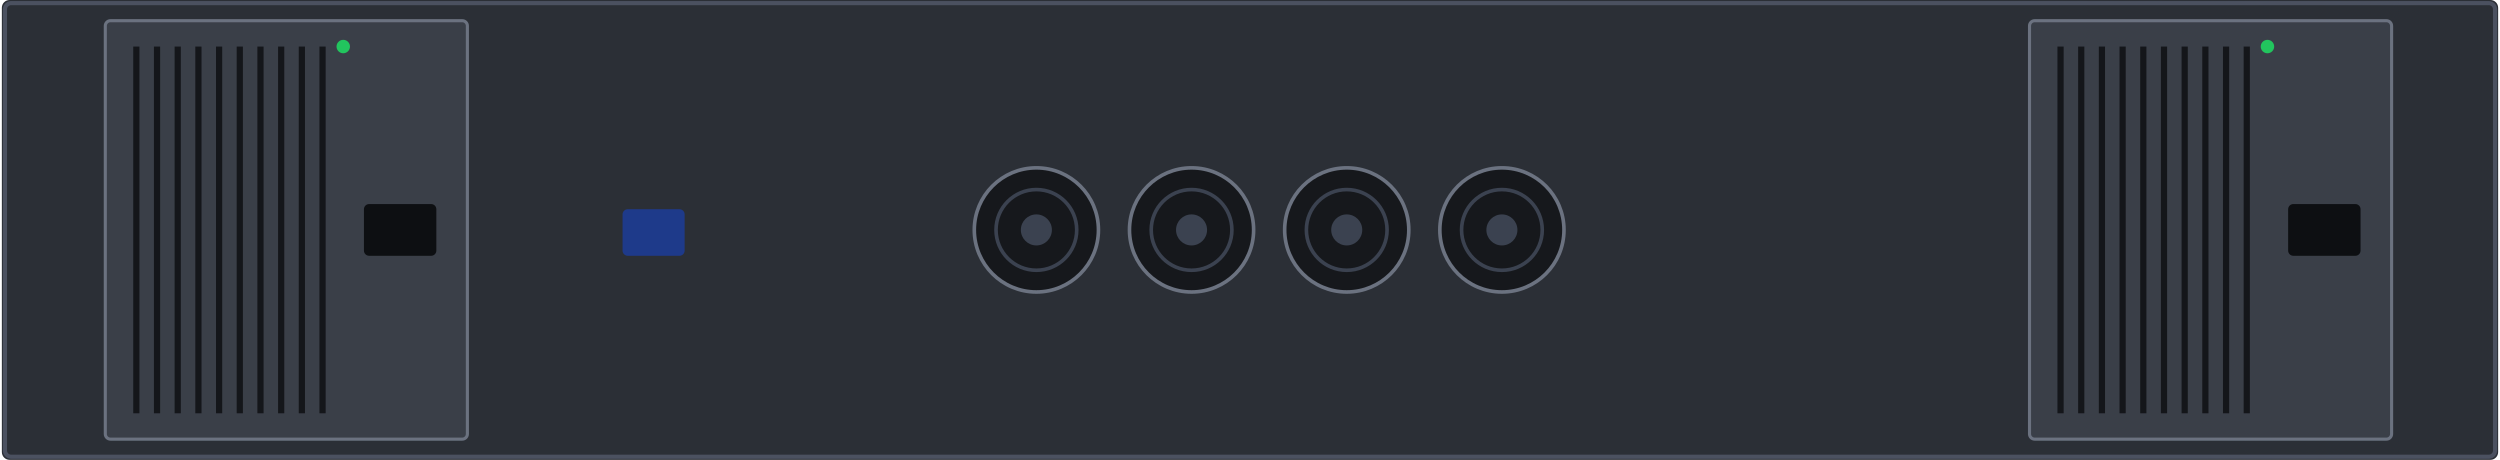
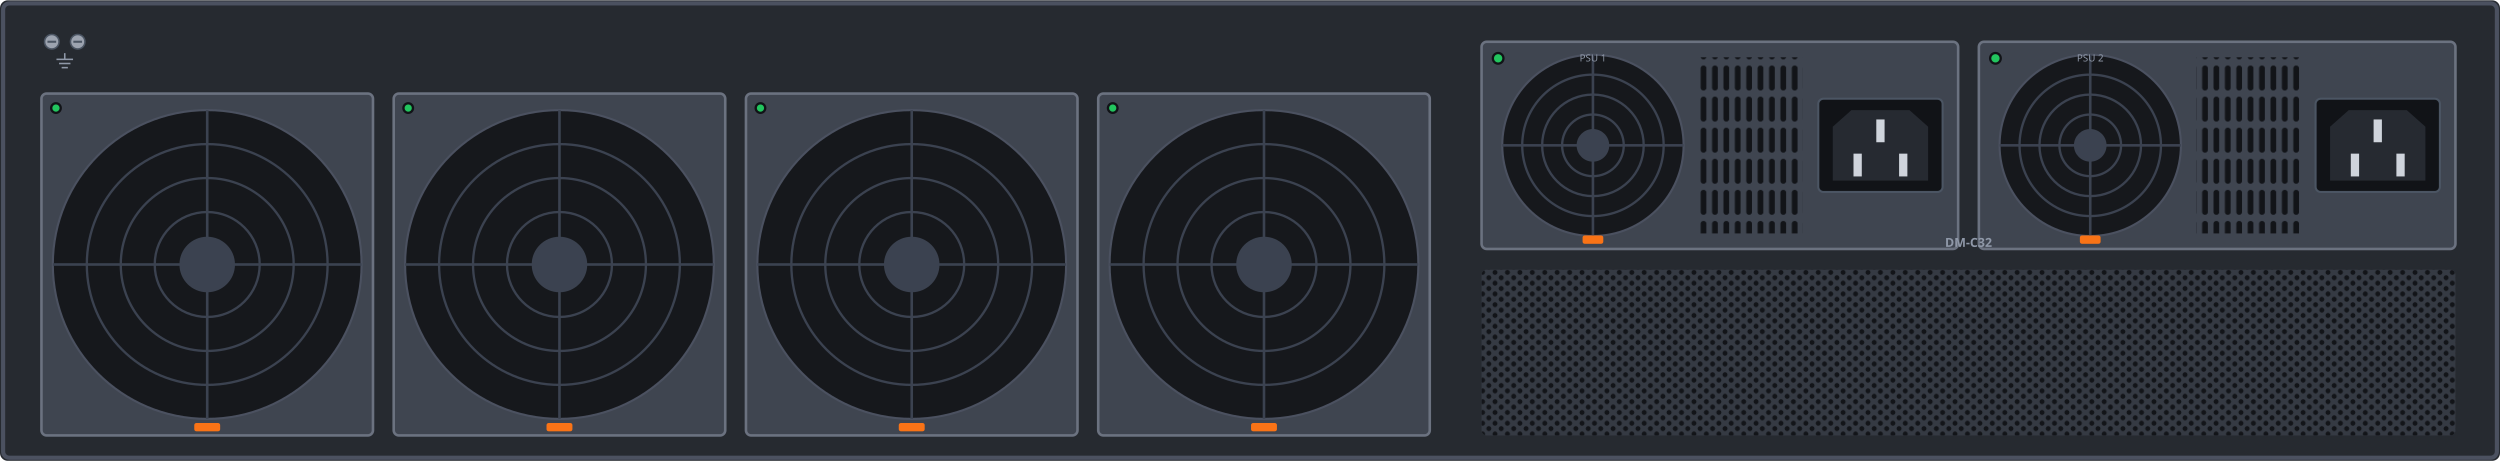
- <svg xmlns="http://www.w3.org/2000/svg" width="1930" height="355" viewBox="0 0 482.6 88.9">
-   <rect x="0" y="0" width="482.6" height="88.9" rx="1.5" fill="#2b2f36" />
+ <svg xmlns="http://www.w3.org/2000/svg" width="1930" height="356" viewBox="0 0 482.6 88.9">
+   <defs>
+     <pattern id="perf" width="2.4" height="2.08" patternUnits="userSpaceOnUse">
+       <circle cx="0.6" cy="0.52" r="0.48" fill="#121418" />
+       <circle cx="1.8" cy="1.56" r="0.48" fill="#121418" />
+     </pattern>
+     <pattern id="slots" width="2.2" height="6" patternUnits="userSpaceOnUse">
+       <rect x="0.5" y="0.6" width="1.1" height="4.8" rx="0.5" fill="#121418" />
+     </pattern>
+   </defs>
+   <rect x="0" y="0" width="482.6" height="88.9" rx="1.5" fill="#262a30" />
  <rect x="0.6" y="0.6" width="481.4" height="87.7" rx="1.2" fill="none" stroke="#4b5160" stroke-width="0.8" />
-   <rect x="20" y="4" width="70" height="80.9" rx="1" fill="#3a3f48" stroke="#6b7280" stroke-width="0.6" />
-   <line x1="26" y1="9" x2="26" y2="79.9" stroke="#14161a" stroke-width="1.2" />
-   <line x1="30" y1="9" x2="30" y2="79.9" stroke="#14161a" stroke-width="1.2" />
-   <line x1="34" y1="9" x2="34" y2="79.9" stroke="#14161a" stroke-width="1.2" />
-   <line x1="38" y1="9" x2="38" y2="79.9" stroke="#14161a" stroke-width="1.2" />
-   <line x1="42" y1="9" x2="42" y2="79.9" stroke="#14161a" stroke-width="1.2" />
-   <line x1="46" y1="9" x2="46" y2="79.9" stroke="#14161a" stroke-width="1.2" />
-   <line x1="50" y1="9" x2="50" y2="79.9" stroke="#14161a" stroke-width="1.2" />
-   <line x1="54" y1="9" x2="54" y2="79.9" stroke="#14161a" stroke-width="1.2" />
-   <line x1="58" y1="9" x2="58" y2="79.9" stroke="#14161a" stroke-width="1.2" />
-   <line x1="62" y1="9" x2="62" y2="79.9" stroke="#14161a" stroke-width="1.2" />
-   <rect x="70" y="39.45" width="14" height="10" rx="1" fill="#0d0f12" />
-   <circle cx="66" cy="9" r="1.3" fill="#22c55e" />
-   <rect x="392" y="4" width="70" height="80.9" rx="1" fill="#3a3f48" stroke="#6b7280" stroke-width="0.6" />
-   <line x1="398" y1="9" x2="398" y2="79.9" stroke="#14161a" stroke-width="1.2" />
-   <line x1="402" y1="9" x2="402" y2="79.9" stroke="#14161a" stroke-width="1.2" />
-   <line x1="406" y1="9" x2="406" y2="79.9" stroke="#14161a" stroke-width="1.2" />
-   <line x1="410" y1="9" x2="410" y2="79.9" stroke="#14161a" stroke-width="1.2" />
-   <line x1="414" y1="9" x2="414" y2="79.9" stroke="#14161a" stroke-width="1.2" />
-   <line x1="418" y1="9" x2="418" y2="79.9" stroke="#14161a" stroke-width="1.2" />
-   <line x1="422" y1="9" x2="422" y2="79.9" stroke="#14161a" stroke-width="1.2" />
-   <line x1="426" y1="9" x2="426" y2="79.9" stroke="#14161a" stroke-width="1.2" />
-   <line x1="430" y1="9" x2="430" y2="79.9" stroke="#14161a" stroke-width="1.2" />
-   <line x1="434" y1="9" x2="434" y2="79.9" stroke="#14161a" stroke-width="1.2" />
-   <rect x="442" y="39.45" width="14" height="10" rx="1" fill="#0d0f12" />
-   <circle cx="438" cy="9" r="1.3" fill="#22c55e" />
-   <circle cx="200" cy="44.45" r="12" fill="#16181c" stroke="#6b7280" stroke-width="0.7" />
-   <circle cx="200" cy="44.45" r="7.8" fill="none" stroke="#3b4250" stroke-width="0.7" />
-   <circle cx="200" cy="44.45" r="3" fill="#3b4250" />
-   <circle cx="230" cy="44.45" r="12" fill="#16181c" stroke="#6b7280" stroke-width="0.7" />
-   <circle cx="230" cy="44.45" r="7.8" fill="none" stroke="#3b4250" stroke-width="0.7" />
-   <circle cx="230" cy="44.45" r="3" fill="#3b4250" />
-   <circle cx="260" cy="44.45" r="12" fill="#16181c" stroke="#6b7280" stroke-width="0.7" />
-   <circle cx="260" cy="44.45" r="7.8" fill="none" stroke="#3b4250" stroke-width="0.7" />
-   <circle cx="260" cy="44.45" r="3" fill="#3b4250" />
-   <circle cx="290" cy="44.45" r="12" fill="#16181c" stroke="#6b7280" stroke-width="0.7" />
-   <circle cx="290" cy="44.45" r="7.8" fill="none" stroke="#3b4250" stroke-width="0.7" />
-   <circle cx="290" cy="44.45" r="3" fill="#3b4250" />
-   <rect x="120" y="40.45" width="12" height="9" rx="1" fill="#1e3a8a" />
+   <circle cx="10" cy="8" r="1.4" fill="#9ca3af" stroke="#4b5563" stroke-width="0.3" />
+   <line x1="9.16" y1="8" x2="10.84" y2="8" stroke="#4b5563" stroke-width="0.4" />
+   <circle cx="15" cy="8" r="1.4" fill="#9ca3af" stroke="#4b5563" stroke-width="0.3" />
+   <line x1="14.16" y1="8" x2="15.84" y2="8" stroke="#4b5563" stroke-width="0.4" />
+   <line x1="10.9" y1="11.4" x2="14.1" y2="11.4" stroke="#8f98a8" stroke-width="0.3" />
+   <line x1="11.4" y1="12.2" x2="13.6" y2="12.2" stroke="#8f98a8" stroke-width="0.3" />
+   <line x1="11.9" y1="13" x2="13.1" y2="13" stroke="#8f98a8" stroke-width="0.3" />
+   <line x1="12.5" y1="10.2" x2="12.5" y2="11.4" stroke="#8f98a8" stroke-width="0.3" />
+   <rect x="8" y="18" width="64" height="66" rx="1" fill="#3f4550" stroke="#6b7280" stroke-width="0.5" />
+   <circle cx="40" cy="51" r="29.8" fill="#16181c" stroke="#4b5160" stroke-width="0.4" />
+   <circle cx="40" cy="51" r="23.24" fill="none" stroke="#3b4250" stroke-width="0.45" />
+   <circle cx="40" cy="51" r="16.69" fill="none" stroke="#3b4250" stroke-width="0.45" />
+   <circle cx="40" cy="51" r="10.13" fill="none" stroke="#3b4250" stroke-width="0.45" />
+   <line x1="10.2" y1="51" x2="69.8" y2="51" stroke="#3b4250" stroke-width="0.5" />
+   <line x1="40" y1="21.2" x2="40" y2="80.8" stroke="#3b4250" stroke-width="0.5" />
+   <circle cx="40" cy="51" r="5.36" fill="#3b4250" />
+   <rect x="37.5" y="81.6" width="5" height="1.6" rx="0.4" fill="#f97316" />
+   <circle cx="10.8" cy="20.8" r="1.15" fill="#111317" />
+   <circle cx="10.8" cy="20.8" r="0.7" fill="#22c55e" />
+   <rect x="76" y="18" width="64" height="66" rx="1" fill="#3f4550" stroke="#6b7280" stroke-width="0.5" />
+   <circle cx="108" cy="51" r="29.8" fill="#16181c" stroke="#4b5160" stroke-width="0.4" />
+   <circle cx="108" cy="51" r="23.24" fill="none" stroke="#3b4250" stroke-width="0.45" />
+   <circle cx="108" cy="51" r="16.69" fill="none" stroke="#3b4250" stroke-width="0.45" />
+   <circle cx="108" cy="51" r="10.13" fill="none" stroke="#3b4250" stroke-width="0.45" />
+   <line x1="78.2" y1="51" x2="137.8" y2="51" stroke="#3b4250" stroke-width="0.5" />
+   <line x1="108" y1="21.2" x2="108" y2="80.8" stroke="#3b4250" stroke-width="0.5" />
+   <circle cx="108" cy="51" r="5.36" fill="#3b4250" />
+   <rect x="105.5" y="81.6" width="5" height="1.6" rx="0.4" fill="#f97316" />
+   <circle cx="78.8" cy="20.8" r="1.15" fill="#111317" />
+   <circle cx="78.8" cy="20.8" r="0.7" fill="#22c55e" />
+   <rect x="144" y="18" width="64" height="66" rx="1" fill="#3f4550" stroke="#6b7280" stroke-width="0.5" />
+   <circle cx="176" cy="51" r="29.8" fill="#16181c" stroke="#4b5160" stroke-width="0.4" />
+   <circle cx="176" cy="51" r="23.24" fill="none" stroke="#3b4250" stroke-width="0.45" />
+   <circle cx="176" cy="51" r="16.69" fill="none" stroke="#3b4250" stroke-width="0.45" />
+   <circle cx="176" cy="51" r="10.13" fill="none" stroke="#3b4250" stroke-width="0.45" />
+   <line x1="146.2" y1="51" x2="205.8" y2="51" stroke="#3b4250" stroke-width="0.5" />
+   <line x1="176" y1="21.2" x2="176" y2="80.8" stroke="#3b4250" stroke-width="0.5" />
+   <circle cx="176" cy="51" r="5.36" fill="#3b4250" />
+   <rect x="173.5" y="81.6" width="5" height="1.6" rx="0.4" fill="#f97316" />
+   <circle cx="146.8" cy="20.8" r="1.15" fill="#111317" />
+   <circle cx="146.8" cy="20.8" r="0.7" fill="#22c55e" />
+   <rect x="212" y="18" width="64" height="66" rx="1" fill="#3f4550" stroke="#6b7280" stroke-width="0.5" />
+   <circle cx="244" cy="51" r="29.8" fill="#16181c" stroke="#4b5160" stroke-width="0.4" />
+   <circle cx="244" cy="51" r="23.24" fill="none" stroke="#3b4250" stroke-width="0.45" />
+   <circle cx="244" cy="51" r="16.69" fill="none" stroke="#3b4250" stroke-width="0.45" />
+   <circle cx="244" cy="51" r="10.13" fill="none" stroke="#3b4250" stroke-width="0.45" />
+   <line x1="214.2" y1="51" x2="273.8" y2="51" stroke="#3b4250" stroke-width="0.5" />
+   <line x1="244" y1="21.2" x2="244" y2="80.8" stroke="#3b4250" stroke-width="0.5" />
+   <circle cx="244" cy="51" r="5.36" fill="#3b4250" />
+   <rect x="241.5" y="81.6" width="5" height="1.6" rx="0.4" fill="#f97316" />
+   <circle cx="214.8" cy="20.8" r="1.15" fill="#111317" />
+   <circle cx="214.8" cy="20.8" r="0.7" fill="#22c55e" />
+   <rect x="286" y="8" width="92" height="40" rx="1" fill="#3f4550" stroke="#6b7280" stroke-width="0.5" />
+   <circle cx="307.5" cy="28" r="17.5" fill="#16181c" stroke="#4b5160" stroke-width="0.4" />
+   <circle cx="307.5" cy="28" r="13.65" fill="none" stroke="#3b4250" stroke-width="0.45" />
+   <circle cx="307.5" cy="28" r="9.8" fill="none" stroke="#3b4250" stroke-width="0.45" />
+   <circle cx="307.5" cy="28" r="5.95" fill="none" stroke="#3b4250" stroke-width="0.45" />
+   <line x1="290" y1="28" x2="325" y2="28" stroke="#3b4250" stroke-width="0.5" />
+   <line x1="307.5" y1="10.5" x2="307.5" y2="45.5" stroke="#3b4250" stroke-width="0.5" />
+   <circle cx="307.5" cy="28" r="3.15" fill="#3b4250" />
+   <rect x="328" y="11" width="20" height="34" fill="url(#slots)" />
+   <rect x="305.5" y="45.4" width="4" height="1.6" rx="0.4" fill="#f97316" />
+   <circle cx="289.2" cy="11.2" r="1.25" fill="#111317" />
+   <circle cx="289.2" cy="11.2" r="0.8" fill="#22c55e" />
+   <text x="307.5" y="11.8" font-family="sans-serif" font-size="1.9" fill="#8f98a8" text-anchor="middle">PSU 1</text>
+   <rect x="351" y="19" width="24" height="18" rx="1" fill="#111317" stroke="#4b5563" stroke-width="0.4" />
+   <polygon points="353.8,24.4 357.4,21.2 368.6,21.2 372.2,24.4 372.2,34.8 353.8,34.8" fill="#262a31" />
+   <rect x="357.8" y="29.6" width="1.6" height="4.4" fill="#cfd4dc" />
+   <rect x="366.6" y="29.6" width="1.6" height="4.4" fill="#cfd4dc" />
+   <rect x="362.2" y="23" width="1.6" height="4.4" fill="#cfd4dc" />
+   <rect x="382" y="8" width="92" height="40" rx="1" fill="#3f4550" stroke="#6b7280" stroke-width="0.5" />
+   <circle cx="403.5" cy="28" r="17.5" fill="#16181c" stroke="#4b5160" stroke-width="0.4" />
+   <circle cx="403.5" cy="28" r="13.65" fill="none" stroke="#3b4250" stroke-width="0.45" />
+   <circle cx="403.5" cy="28" r="9.8" fill="none" stroke="#3b4250" stroke-width="0.45" />
+   <circle cx="403.5" cy="28" r="5.95" fill="none" stroke="#3b4250" stroke-width="0.45" />
+   <line x1="386" y1="28" x2="421" y2="28" stroke="#3b4250" stroke-width="0.5" />
+   <line x1="403.5" y1="10.5" x2="403.5" y2="45.5" stroke="#3b4250" stroke-width="0.5" />
+   <circle cx="403.5" cy="28" r="3.15" fill="#3b4250" />
+   <rect x="424" y="11" width="20" height="34" fill="url(#slots)" />
+   <rect x="401.5" y="45.4" width="4" height="1.6" rx="0.4" fill="#f97316" />
+   <circle cx="385.2" cy="11.2" r="1.25" fill="#111317" />
+   <circle cx="385.2" cy="11.2" r="0.8" fill="#22c55e" />
+   <text x="403.5" y="11.8" font-family="sans-serif" font-size="1.9" fill="#8f98a8" text-anchor="middle">PSU 2</text>
+   <rect x="447" y="19" width="24" height="18" rx="1" fill="#111317" stroke="#4b5563" stroke-width="0.4" />
+   <polygon points="449.8,24.4 453.4,21.2 464.6,21.2 468.2,24.4 468.2,34.8 449.8,34.8" fill="#262a31" />
+   <rect x="453.8" y="29.6" width="1.6" height="4.4" fill="#cfd4dc" />
+   <rect x="462.6" y="29.6" width="1.6" height="4.4" fill="#cfd4dc" />
+   <rect x="458.2" y="23" width="1.6" height="4.4" fill="#cfd4dc" />
+   <rect x="286" y="52" width="188" height="32" rx="1" fill="#353a43" />
+   <rect x="286" y="52" width="188" height="32" rx="1" fill="url(#perf)" />
+   <text x="380" y="47.6" font-family="sans-serif" font-size="2.4" fill="#8f98a8" text-anchor="middle" font-weight="bold">DM-C32</text>
</svg>
